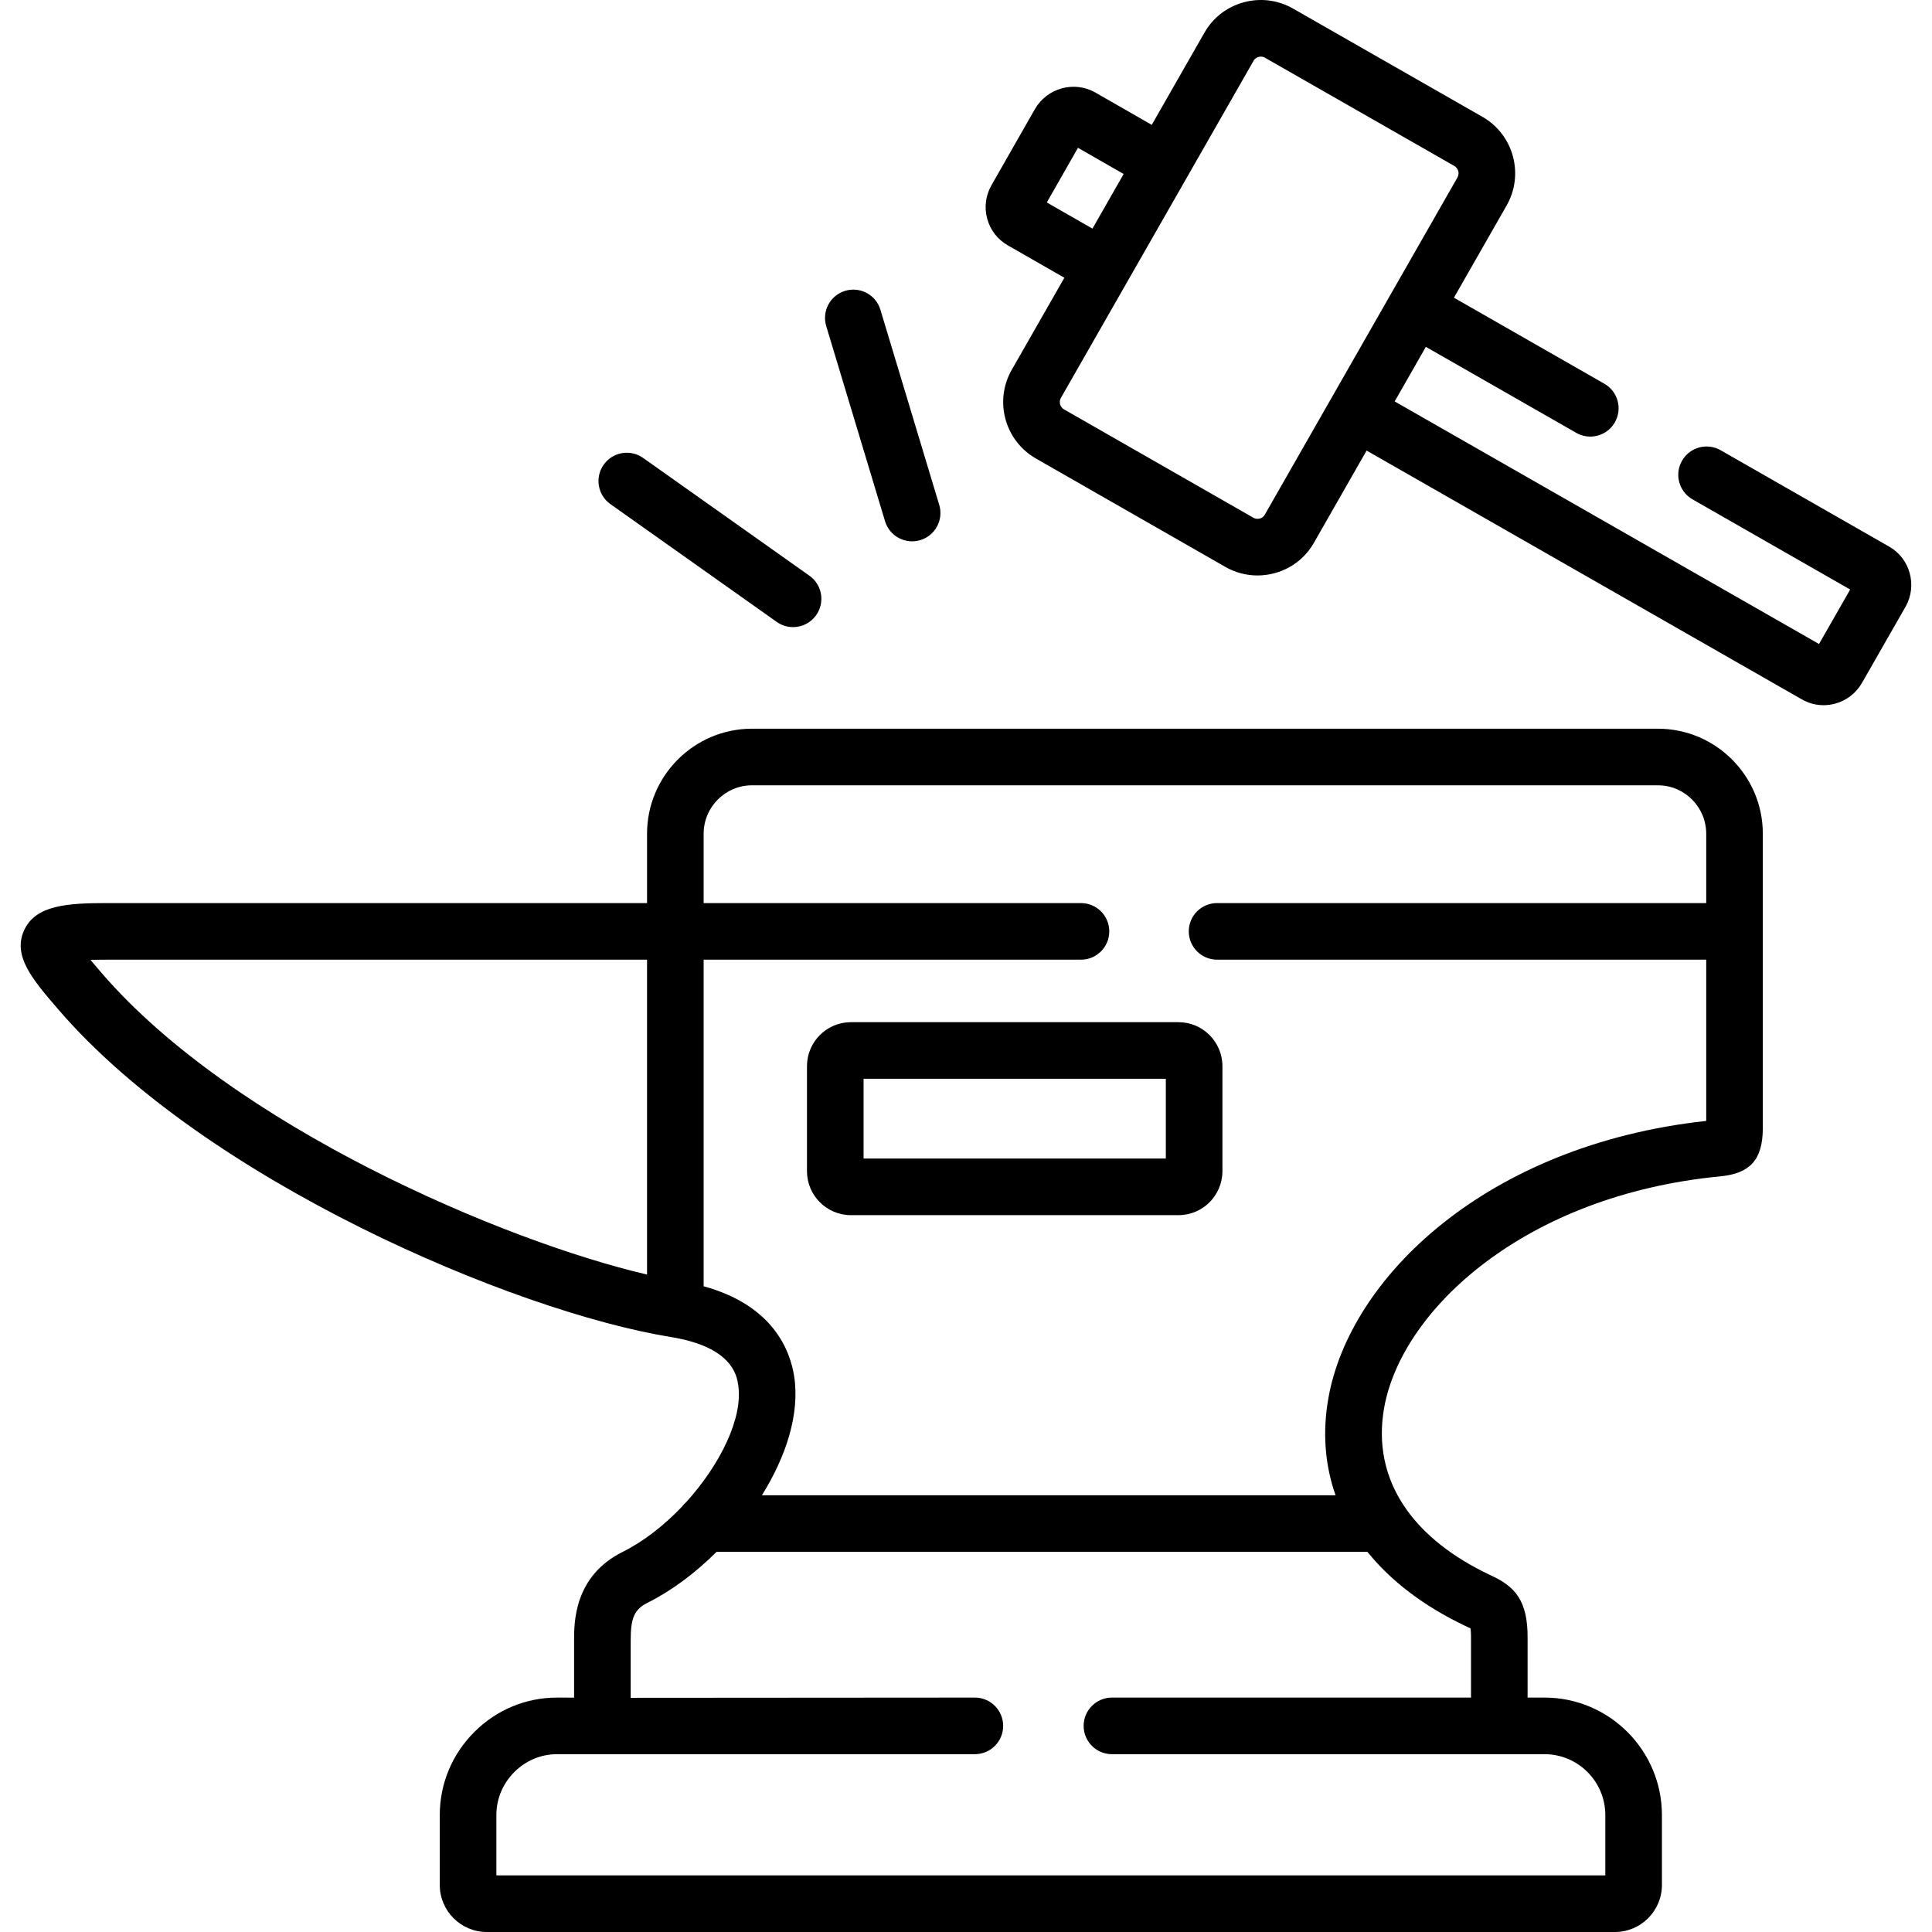
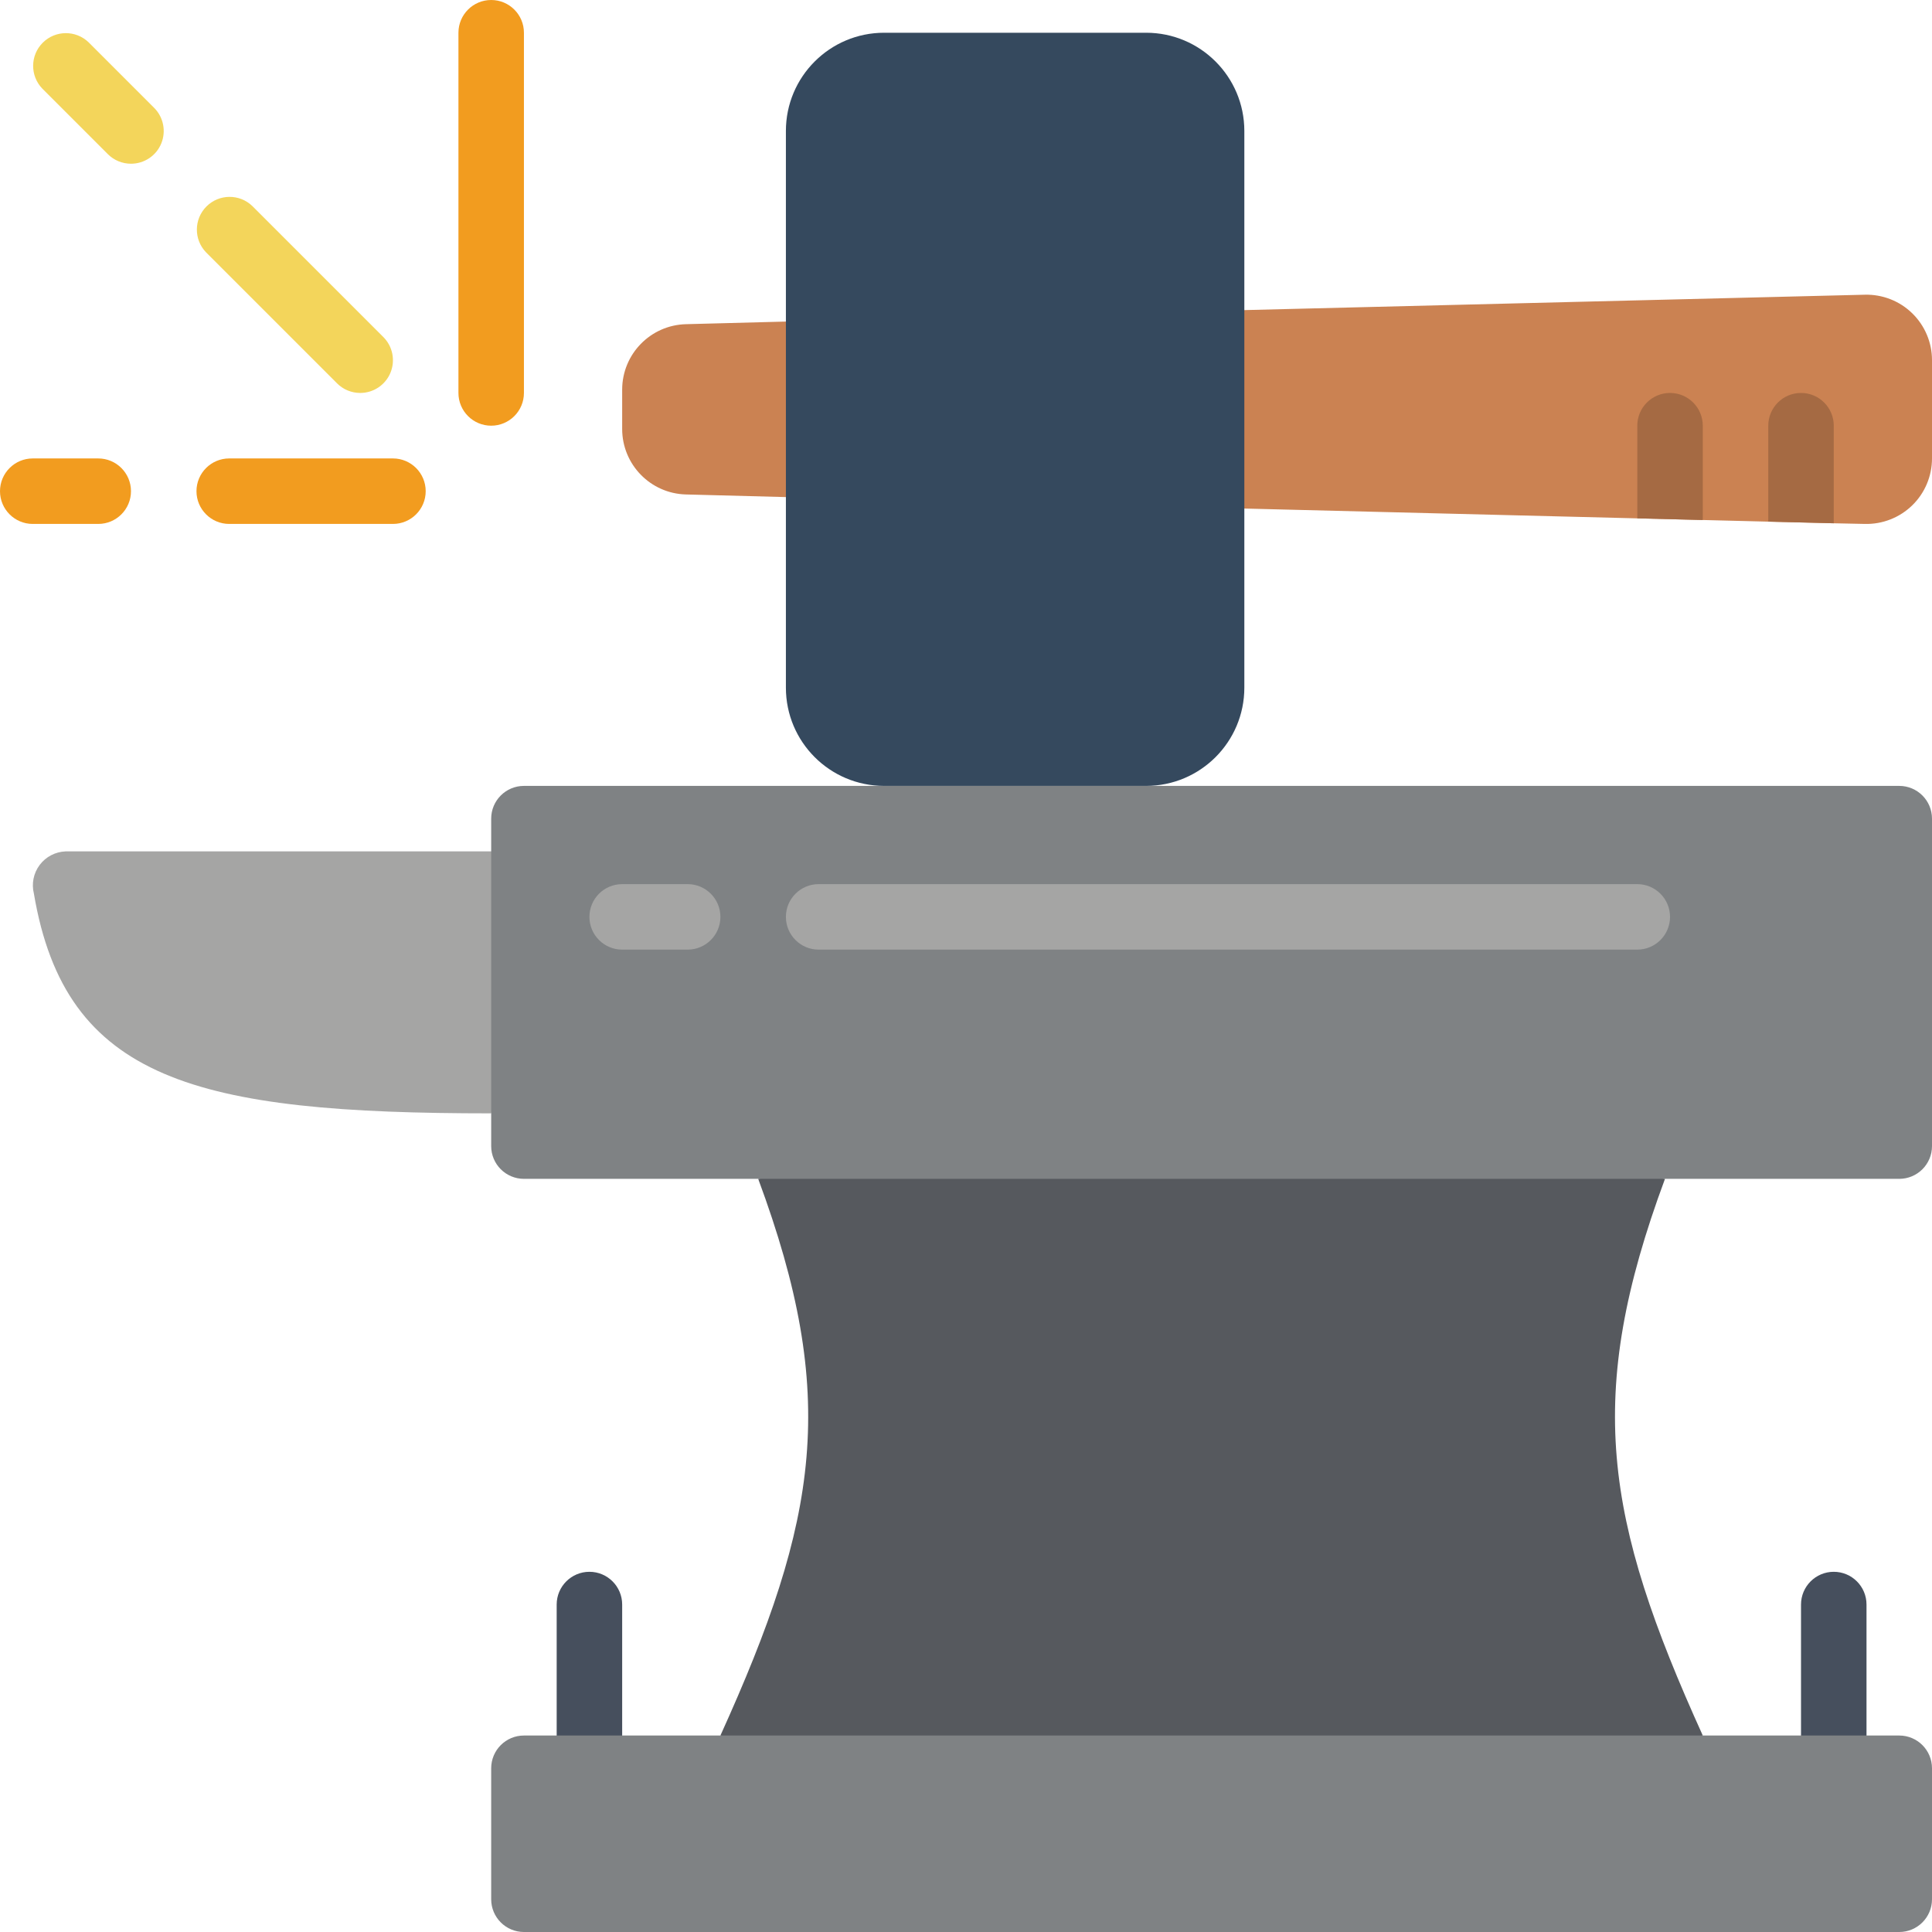
- <svg xmlns="http://www.w3.org/2000/svg" id="Capa_1" width="102.5" height="102.5" enable-background="new 0 0 512 512" viewBox="0 0 512 512">
-   <g>
-     <path d="m234.543 138.119c.978 3.244 3.955 5.337 7.178 5.337.717 0 1.446-.104 2.168-.321 3.966-1.195 6.211-5.38 5.016-9.346l-15.585-51.7c-1.195-3.966-5.382-6.213-9.346-5.016-3.966 1.195-6.211 5.38-5.016 9.346z" />
-     <path d="m161.769 133.6 44.067 31.21c1.316.933 2.83 1.381 4.328 1.381 2.351 0 4.666-1.103 6.127-3.166 2.395-3.381 1.595-8.061-1.785-10.455l-44.067-31.21c-3.383-2.396-8.063-1.594-10.455 1.785-2.394 3.381-1.594 8.061 1.785 10.455z" />
-     <path d="m312.325 270.889h-86.836c-6.414 0-11.632 5.232-11.632 11.663v27.813c0 6.431 5.218 11.663 11.632 11.663h86.836c6.414 0 11.632-5.232 11.632-11.663v-27.813c0-6.431-5.218-11.663-11.632-11.663zm-3.368 36.139h-80.1v-21.139h80.1z" />
-     <path d="m439.361 193.116h-240.081c-15.333 0-27.806 12.49-27.806 27.843v18.365h-143.002c-10.641 0-19.023.529-22.072 7.188-3.144 6.867 2.287 13.16 9.159 21.122 38.896 45.138 120.448 79.863 162.073 86.665.083.015.167.028.251.04 16.226 2.665 17.378 10.228 17.757 12.718 1.313 8.623-4.714 21.018-13.79 31.015-.416.357-.789.761-1.117 1.2-4.693 4.933-10.112 9.198-15.72 11.997-12.874 6.389-12.874 18.704-12.874 23.341v15.28l-4.435-.014c-.024 0-.049 0-.074 0-8.248 0-16.026 3.229-21.909 9.099-5.918 5.904-9.177 13.735-9.177 22.051v18.512c0 6.871 5.589 12.461 12.458 12.461h298.966c6.87 0 12.459-5.59 12.459-12.461v-18.512c0-17.177-13.957-31.15-31.113-31.15h-4.484l-.001-15.564c.116-10.225-3.428-13.885-9.587-16.75l-.504-.235c-9.838-4.681-17.243-10.559-22.043-17.343-.184-.315-.387-.616-.613-.899-5.105-7.664-6.954-16.441-5.28-25.939 4.599-26.083 37.386-56.466 89.114-61.4 7.887-.777 11.145-4.383 11.251-12.543v-78.243c.001-15.353-12.474-27.844-27.806-27.844zm-267.888 144.656c-37.979-8.844-109.559-39.32-144.555-79.933-.765-.886-1.855-2.15-2.933-3.447 1.236-.042 2.716-.067 4.486-.067h143.001v83.447zm216.843 93.111.601.28c.244.113.533.248.785.371.07.478.145 1.315.129 2.693v15.649h-95.156c-4.143 0-7.5 3.357-7.5 7.5s3.357 7.5 7.5 7.5h114.639c8.885 0 16.113 7.245 16.113 16.15v15.974h-293.883v-15.973c0-4.303 1.694-8.363 4.77-11.432 3.051-3.043 7.068-4.718 11.31-4.718h.037 110.689c4.13 0 7.485-3.342 7.499-7.475.014-4.143-3.334-7.511-7.475-7.524l-91.235.062v-15.327c0-5.934 1.019-8.156 4.558-9.912 6.284-3.137 12.566-7.833 18.205-13.443h172.478c6.216 7.722 14.928 14.386 25.936 19.625zm-36.285-60.341c-1.602 9.082-.905 17.739 1.907 25.715h-152.025c6.418-10.28 10.067-21.531 8.556-31.456-1.073-7.054-5.685-18.894-23.996-23.927v-86.549h99.996c4.143 0 7.5-3.357 7.5-7.5s-3.357-7.5-7.5-7.5h-99.996v-18.365c0-7.082 5.745-12.844 12.806-12.844h240.081c7.062 0 12.807 5.762 12.807 12.844v18.365h-129.63c-4.143 0-7.5 3.357-7.5 7.5s3.357 7.5 7.5 7.5h129.63l.001 42.728c-58.373 6.38-94.511 41.58-100.137 73.489z" />
-     <path d="m500.64 144.856-44.657-25.541c-3.597-2.057-8.178-.809-10.234 2.787s-.809 8.178 2.787 10.234l41.781 23.895-8.259 14.437-112.454-64.287 8.263-14.463 39.855 22.79c1.174.672 2.453.99 3.716.99 2.602 0 5.133-1.356 6.517-3.778 2.056-3.596.808-8.177-2.788-10.233l-39.86-22.793 13.956-24.426c4.717-8.232 1.856-18.771-6.387-23.498l-50.213-28.701c-4.01-2.285-8.669-2.868-13.124-1.642-4.424 1.218-8.1 4.073-10.356 8.041l-13.956 24.419-15.038-8.616c-5.553-3.103-12.67-1.157-15.9 4.393l-11.535 20.214c-1.556 2.716-1.957 5.876-1.129 8.899.825 3.014 2.768 5.518 5.443 7.036l15 8.595-13.942 24.395c-4.717 8.232-1.855 18.771 6.385 23.496l50.218 28.736c2.636 1.502 5.553 2.268 8.509 2.268 1.538 0 3.088-.208 4.613-.628 4.432-1.22 8.113-4.082 10.354-8.038l13.958-24.431 115.278 65.9c1.793 1.044 3.787 1.577 5.812 1.577 1.027 0 2.062-.138 3.084-.414 2.993-.813 5.499-2.733 7.083-5.455l11.607-20.291c3.131-5.602 1.152-12.726-4.387-15.867zm-223.227-91.202 8.263-14.481 12.107 6.938-8.273 14.475zm57.755 82.766c-.372.656-.974.905-1.299.994-.338.093-1.01.191-1.703-.204l-50.201-28.726c-1.043-.598-1.421-1.981-.82-3.029l33.338-58.333c.013-.022.028-.041.041-.063.013-.023.023-.047.036-.07l17.649-30.881c.005-.008.009-.016.014-.024.372-.656.974-.904 1.299-.994.148-.041.362-.083.614-.083.32 0 .703.067 1.093.29l50.198 28.693c1.042.599 1.42 1.982.819 3.031l-17.662 30.913c-.006.01-.012.018-.018.028s-.01.02-.015.03z" />
+ <svg xmlns="http://www.w3.org/2000/svg" width="102.5" height="102.5" viewBox="0 0 59 59">
+   <g id="041---Forging" fill="none">
+     <path id="Shape" d="m15 34c-9 0-13-1-13.965-6.711-.076-.303-.011-.624.176-.874.187-.25.477-.402.789-.415h15z" fill="#a5a5a4" />
+     <path id="Shape" d="m22 53c3.009-6.637 3.615-10.363 1.154-17l13.846-2 13.846 2c-2.461 6.637-1.855 10.363 1.154 17l-15 2z" fill="#56595e" />
+     <path id="Shape" d="m18 55c-.552 0-1-.448-1-1v-5c0-.552.448-1 1-1s1 .448 1 1v5c0 .552-.448 1-1 1z" fill="#464f5d" />
+     <path id="Shape" d="m56 55c-.552 0-1-.448-1-1v-5c0-.552.448-1 1-1s1 .448 1 1v5c0 .552-.448 1-1 1z" fill="#464f5d" />
+     <path id="Shape" d="m59 11v3c0.0.539-.217 1.056-.603 1.432s-.908.581-1.447.568l-.95-.02-4-.1-2-.05-12-.3-14-.35-3.05-.08c-1.085-.027-1.95-.915-1.95-2v-1.2c-0-1.085.865-1.973 1.95-2l3.05-.08 14-.35 18.95-.47c.539-.013 1.061.191 1.447.568s.604.893.603 1.432z" fill="#cb8252" />
+     <rect id="Rectangle-path" fill="#7f8284" height="6" rx="1" width="44" x="15" y="53" />
+     <rect id="Rectangle-path" fill="#7f8284" height="12" rx="1" width="44" x="15" y="24" />
+     <rect id="Rectangle-path" fill="#35495e" height="23" rx="3" width="14" x="24" y="1" />
+     <path id="Shape" d="m15 13c-.552 0-1-.448-1-1v-11c0-.552.448-1 1-1s1 .448 1 1v11c0 .552-.448 1-1 1z" fill="#f29c1f" />
+     <path id="Shape" d="m12 16h-5c-.552 0-1-.448-1-1s.448-1 1-1h5c.552 0 1 .448 1 1s-.448 1-1 1z" fill="#f29c1f" />
+     <path id="Shape" d="m11 12c-.265-0-.52-.105-.707-.293l-4-4c-.379-.392-.374-1.016.012-1.402.386-.386 1.009-.391 1.402-.012l4 4c.286.286.371.716.217 1.09-.155.374-.519.617-.924.617z" fill="#f3d55b" />
+     <path id="Shape" d="m4 5c-.265-0-.52-.105-.707-.293l-2-2c-.379-.392-.374-1.016.012-1.402.386-.386 1.009-.391 1.402-.012l2 2c.286.286.371.716.217 1.09s-.519.617-.924.617z" fill="#f3d55b" />
+     <path id="Shape" d="m3 16h-2c-.552 0-1-.448-1-1s.448-1 1-1h2c.552 0 1 .448 1 1s-.448 1-1 1z" fill="#f29c1f" />
+     <path id="Shape" d="m21 29h-2c-.552 0-1-.448-1-1s.448-1 1-1h2c.552 0 1 .448 1 1s-.448 1-1 1z" fill="#a5a5a4" />
+     <path id="Shape" d="m50 29h-25c-.552 0-1-.448-1-1s.448-1 1-1h25c.552 0 1 .448 1 1s-.448 1-1 1z" fill="#a5a5a4" />
+     <g fill="#a56a43">
+       <path id="Shape" d="m56 13v2.98l-2-.05v-2.93c0-.552.448-1 1-1s1 .448 1 1z" />
+       <path id="Shape" d="m52 13v2.88l-2-.05v-2.83c0-.552.448-1 1-1s1 .448 1 1z" />
+     </g>
  </g>
</svg>
